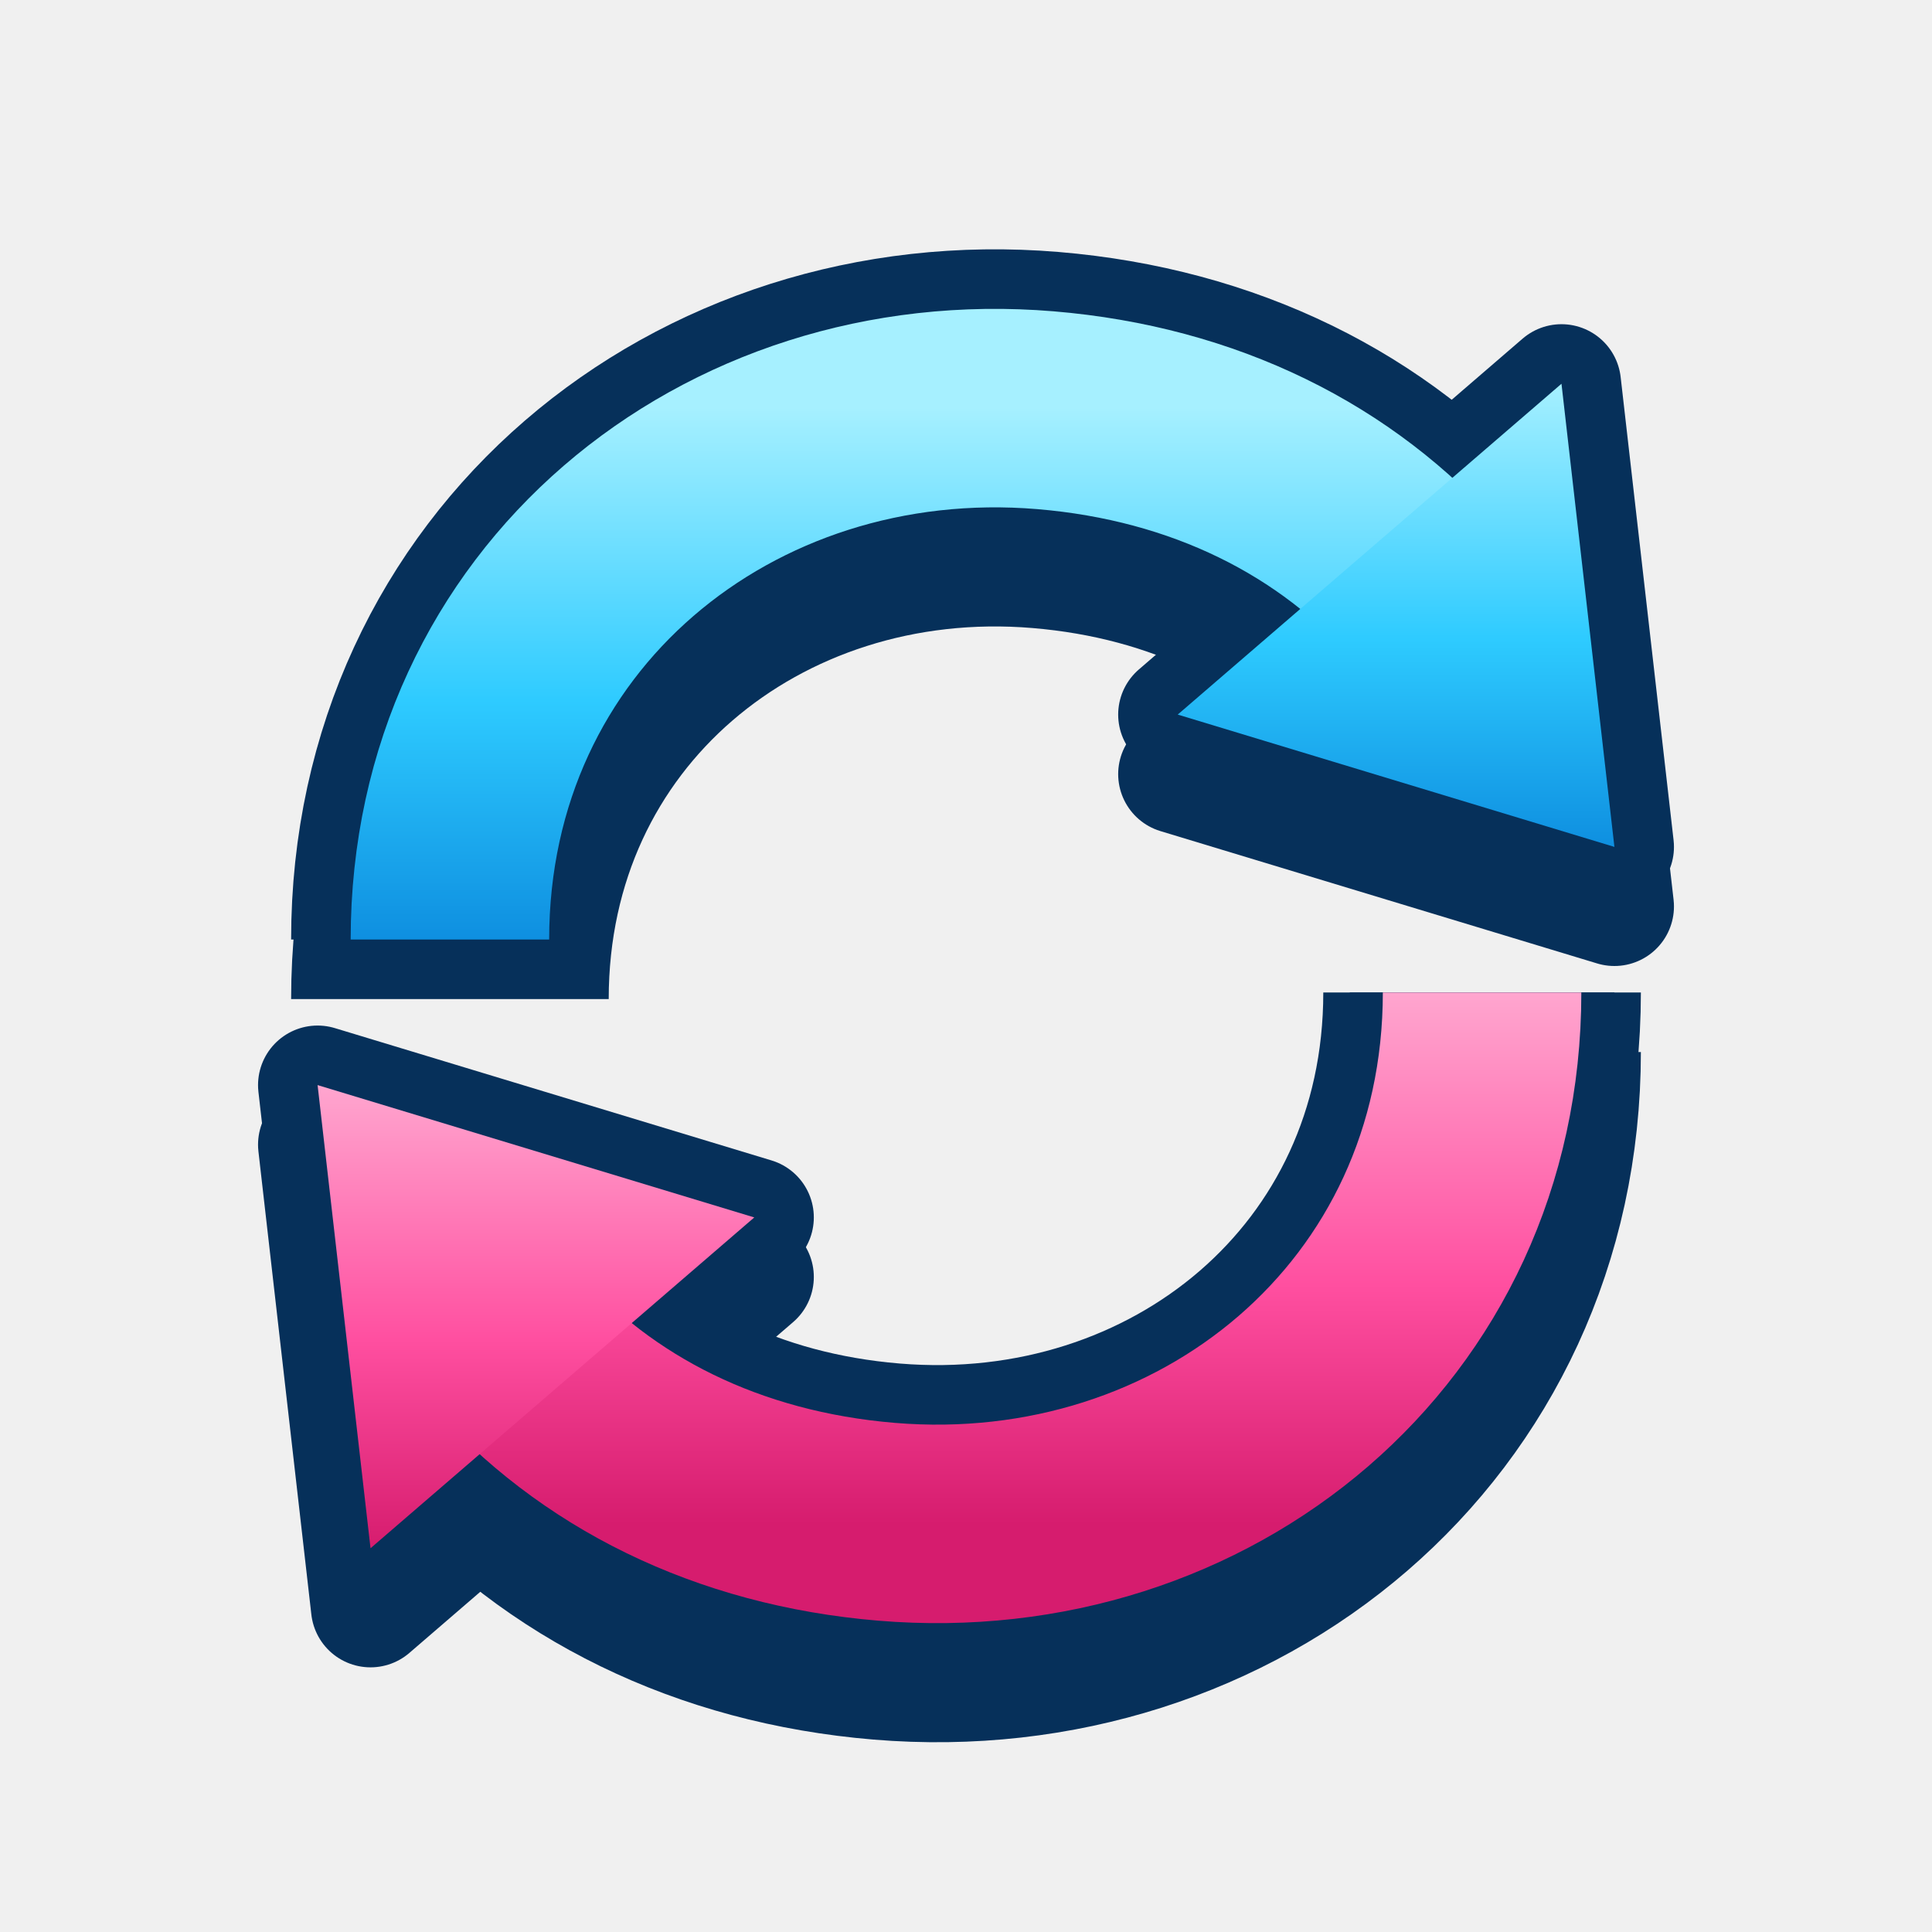
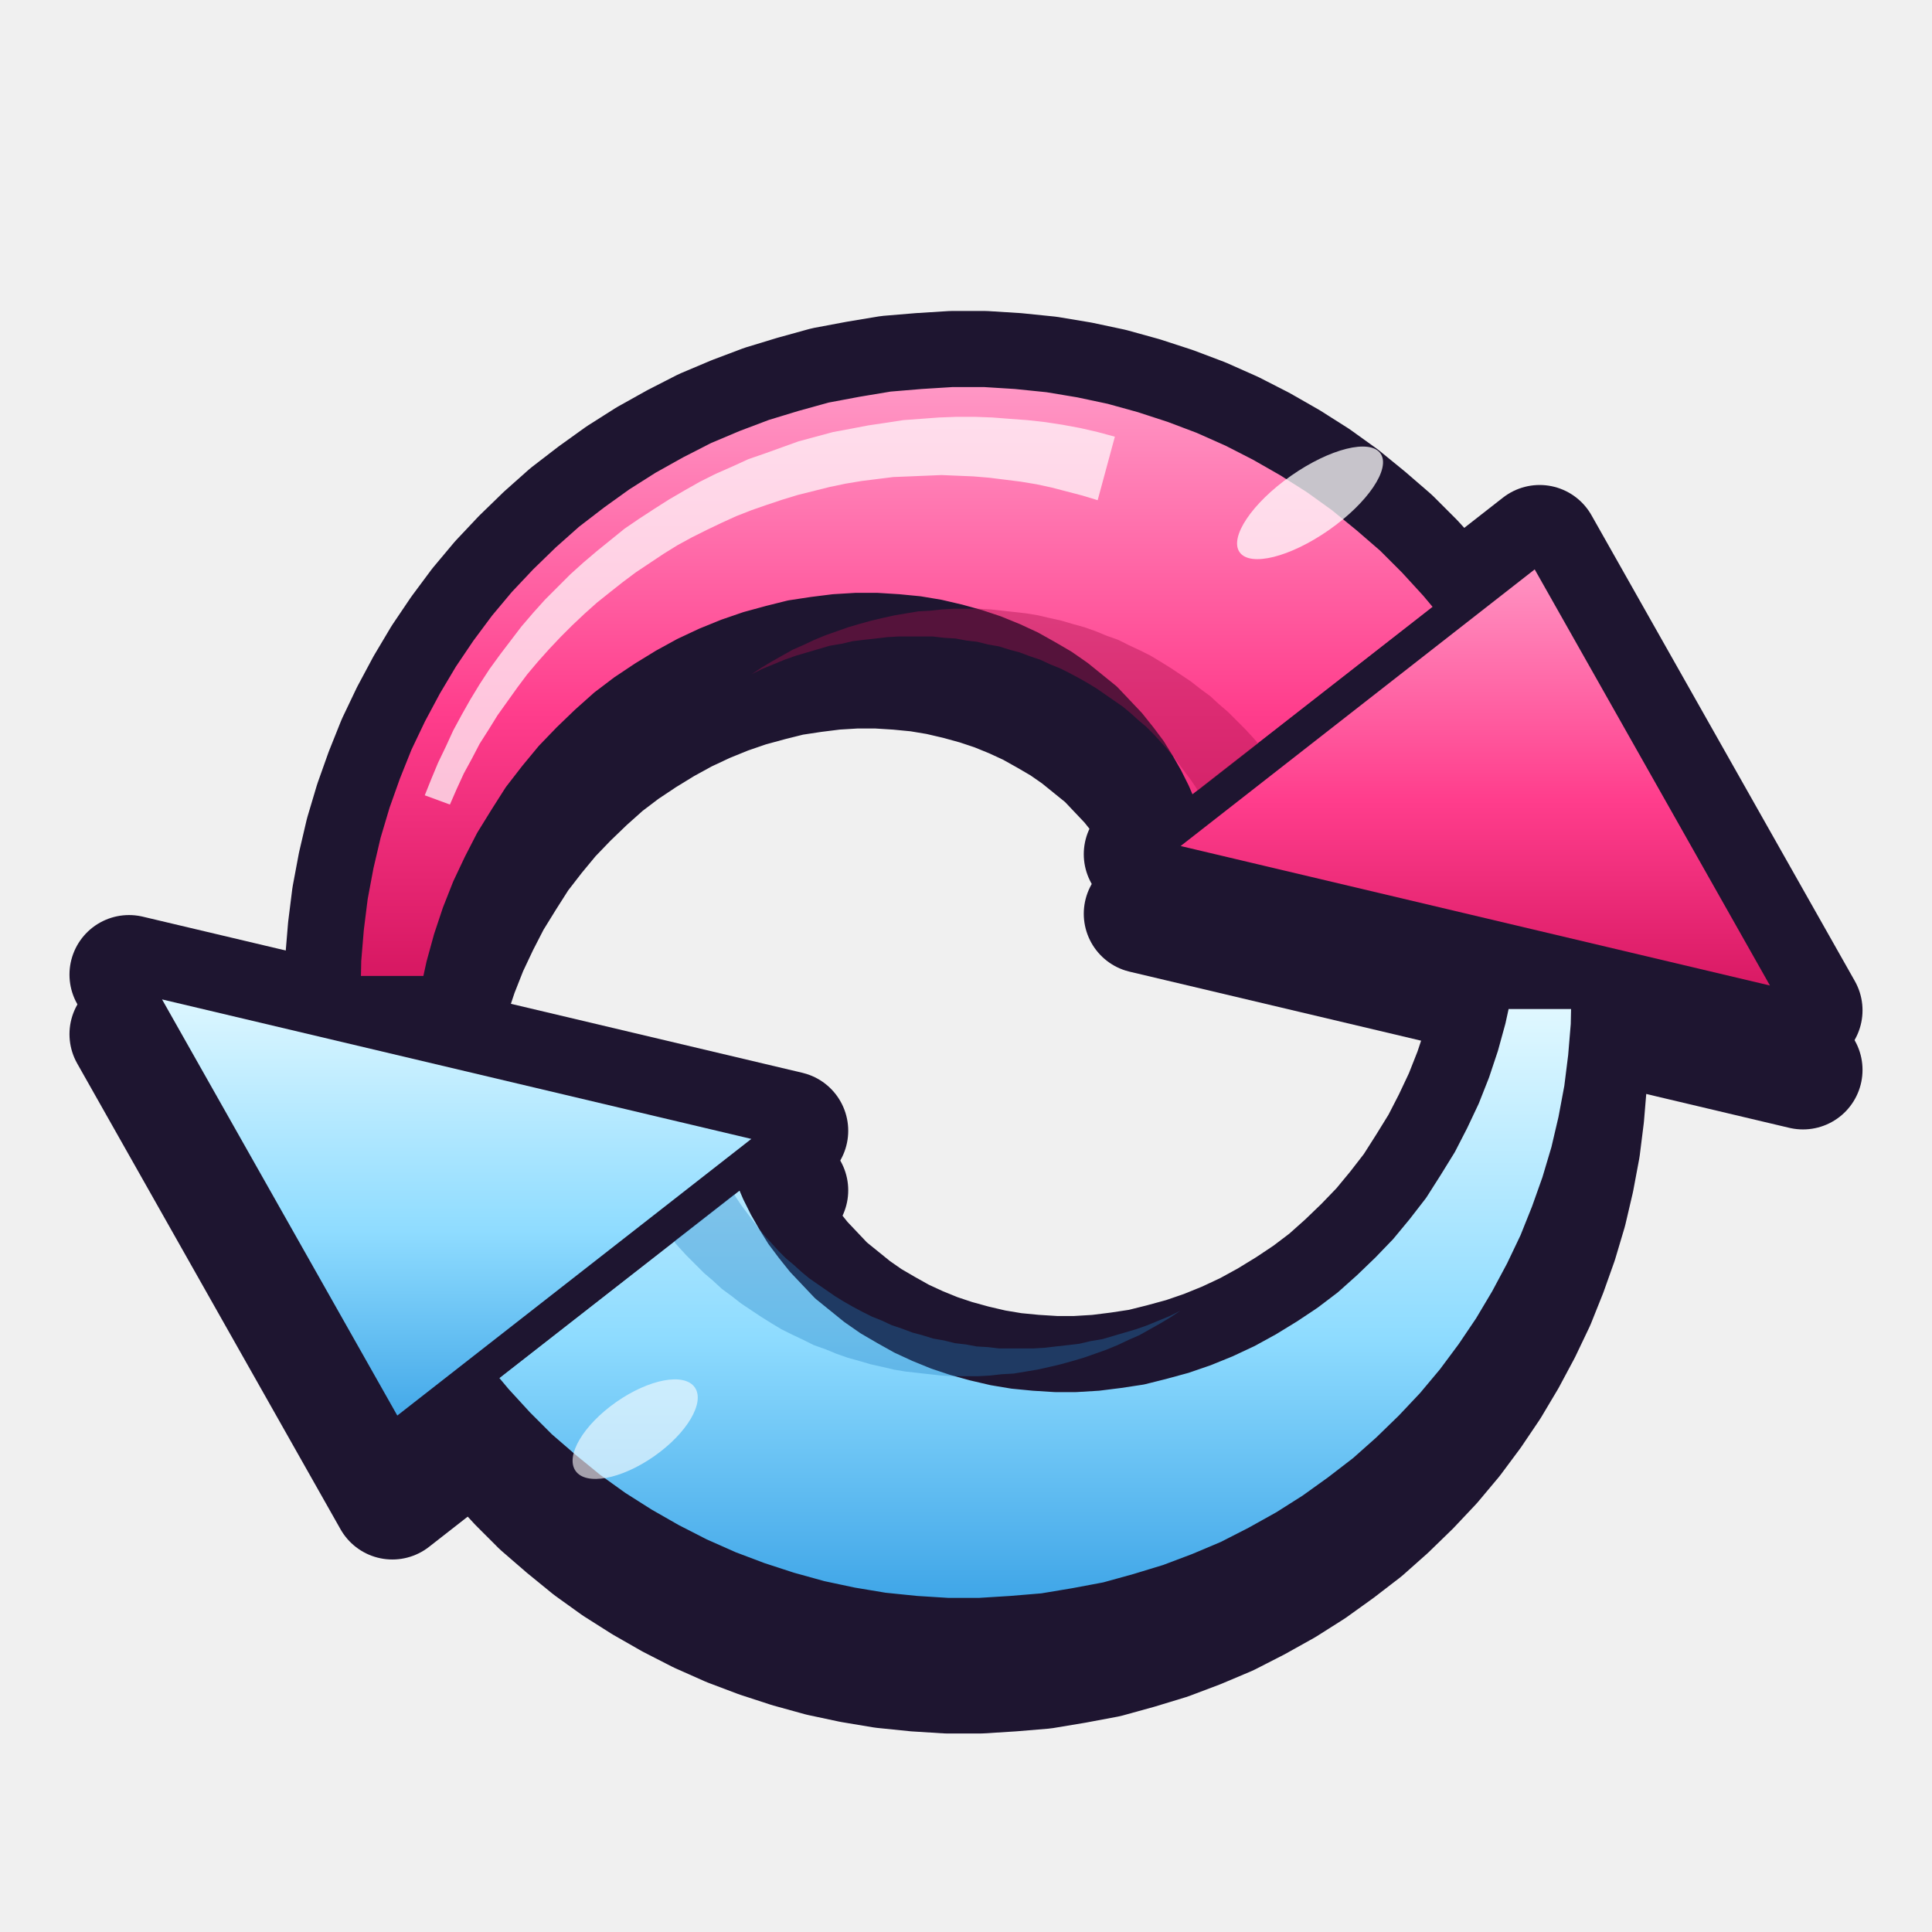
<svg xmlns="http://www.w3.org/2000/svg" viewBox="-18 -18 292 292" width="292" height="292">
  <defs>
    <linearGradient id="g0" x1="0" y1="0" x2="0" y2="1" gradientUnits="objectBoundingBox">
-       <stop offset="0" stop-color="#a6f0ff" />
-       <stop offset="0.55" stop-color="#2ecbff" />
-       <stop offset="1" stop-color="#0e8fe0" />
+       <stop offset="0" stop-color="#e4f9ff" />
+       <stop offset="0.55" stop-color="#8fdcff" />
+       <stop offset="1" stop-color="#3aa2e6" />
    </linearGradient>
    <linearGradient id="g1" x1="0" y1="0" x2="0" y2="1" gradientUnits="objectBoundingBox">
-       <stop offset="0" stop-color="#a6f0ff" />
-       <stop offset="0.55" stop-color="#2ecbff" />
-       <stop offset="1" stop-color="#0e8fe0" />
+       <stop offset="0" stop-color="#ff9cc8" />
+       <stop offset="0.55" stop-color="#ff3d8c" />
+       <stop offset="1" stop-color="#d4155f" />
    </linearGradient>
-     <linearGradient id="g2" x1="0" y1="0" x2="0" y2="1" gradientUnits="objectBoundingBox">
-       <stop offset="0" stop-color="#ffa6cf" />
-       <stop offset="0.55" stop-color="#ff4fa0" />
-       <stop offset="1" stop-color="#d61c6e" />
+     <linearGradient id="g4" x1="0" y1="0" x2="0" y2="1" gradientUnits="objectBoundingBox">
+       <stop offset="0" stop-color="#e4f9ff" />
+       <stop offset="0.55" stop-color="#8fdcff" />
+       <stop offset="1" stop-color="#3aa2e6" />
    </linearGradient>
-     <linearGradient id="g3" x1="0" y1="0" x2="0" y2="1" gradientUnits="objectBoundingBox">
-       <stop offset="0" stop-color="#ffa6cf" />
-       <stop offset="0.55" stop-color="#ff4fa0" />
-       <stop offset="1" stop-color="#d61c6e" />
+     <linearGradient id="g5" x1="0" y1="0" x2="0" y2="1" gradientUnits="objectBoundingBox">
+       <stop offset="0" stop-color="#ff9cc8" />
+       <stop offset="0.55" stop-color="#ff3d8c" />
+       <stop offset="1" stop-color="#d4155f" />
    </linearGradient>
  </defs>
  <g transform="translate(0 9)">
-     <path d="M50,124 C50,74 92,40 140,44 C164,46 184,56 198,72" fill-rule="nonzero" fill="none" stroke="#06305a" stroke-width="48" stroke-linecap="butt" stroke-linejoin="round" />
+     <path d="M222.0,132.0 L221.9,136.9 L221.5,141.7 L220.9,146.5 L220.0,151.3 L218.9,156.0 L217.5,160.7 L215.9,165.2 L214.1,169.7 L212.0,174.1 L209.7,178.4 L207.2,182.6 L204.5,186.6 L201.6,190.5 L198.5,194.2 L195.2,197.7 L191.7,201.1 L188.1,204.3 L184.2,207.3 L180.3,210.1 L176.2,212.7 L171.9,215.1 L167.6,217.3 L163.1,219.2 L158.6,220.9 L154.0,222.3 L149.3,223.6 L144.5,224.5 L139.7,225.3 L134.9,225.7 L130.1,226.0 L125.2,226.0 L120.4,225.7 L115.5,225.2 L110.7,224.4 L106.0,223.4 L101.3,222.1 L96.7,220.6 L92.2,218.9 L87.7,216.9 L83.4,214.7 L79.2,212.3 L75.1,209.7 L71.2,206.9 L67.4,203.8 L63.7,200.6 L60.3,197.2 L57.0,193.6 L53.9,189.9 L94.9,157.9 L95.7,160.1 L96.6,162.2 L97.7,164.4 L98.9,166.5 L100.2,168.6 L101.7,170.6 L103.3,172.6 L105.1,174.5 L106.9,176.4 L109.0,178.1 L111.1,179.8 L113.4,181.4 L115.8,182.8 L118.3,184.2 L120.9,185.4 L123.6,186.5 L126.3,187.4 L129.2,188.2 L132.2,188.9 L135.2,189.4 L138.3,189.7 L141.5,189.9 L144.6,189.9 L147.9,189.7 L151.1,189.3 L154.4,188.8 L157.6,188.0 L160.9,187.1 L164.1,186.0 L167.3,184.7 L170.5,183.2 L173.6,181.5 L176.7,179.6 L179.7,177.6 L182.6,175.4 L185.4,172.9 L188.1,170.3 L190.7,167.6 L193.1,164.7 L195.5,161.6 L197.6,158.3 L199.7,154.9 L201.5,151.4 L203.2,147.8 L204.7,144.0 L206.0,140.1 L207.1,136.1 L208.0,132.0 Z" fill-rule="nonzero" fill="#1e1530" stroke="#1e1530" stroke-width="18" stroke-linejoin="round" />
  </g>
-   <path d="M50,124 C50,74 92,40 140,44 C164,46 184,56 198,72" fill-rule="nonzero" fill="none" stroke="#06305a" stroke-width="48" stroke-linecap="butt" stroke-linejoin="round" />
+   <path d="M222.0,132.0 L221.9,136.9 L221.5,141.7 L220.9,146.5 L220.0,151.3 L218.9,156.0 L217.5,160.7 L215.9,165.2 L214.1,169.7 L212.0,174.1 L209.7,178.4 L207.2,182.6 L204.5,186.6 L201.6,190.5 L198.5,194.2 L195.2,197.7 L191.7,201.1 L188.1,204.3 L184.2,207.3 L180.3,210.1 L176.2,212.7 L171.9,215.1 L167.6,217.3 L163.1,219.2 L158.6,220.9 L154.0,222.3 L149.3,223.6 L144.5,224.5 L139.7,225.3 L134.9,225.7 L130.1,226.0 L125.2,226.0 L120.4,225.7 L115.5,225.2 L110.7,224.4 L106.0,223.4 L101.3,222.1 L96.7,220.6 L92.2,218.9 L87.7,216.9 L83.4,214.7 L79.2,212.3 L75.1,209.7 L71.2,206.9 L67.4,203.8 L63.7,200.6 L60.3,197.2 L57.0,193.6 L53.9,189.9 L94.9,157.9 L95.7,160.1 L96.6,162.2 L97.7,164.4 L98.9,166.5 L100.2,168.6 L101.7,170.6 L103.3,172.6 L105.1,174.5 L106.9,176.4 L109.0,178.1 L111.1,179.8 L113.4,181.4 L115.8,182.8 L118.3,184.2 L120.9,185.4 L123.6,186.5 L126.3,187.4 L129.2,188.2 L132.2,188.9 L135.2,189.4 L138.3,189.7 L141.5,189.9 L144.6,189.9 L147.9,189.7 L151.1,189.3 L154.4,188.8 L157.6,188.0 L160.9,187.1 L164.1,186.0 L167.3,184.7 L170.5,183.2 L173.6,181.5 L176.7,179.6 L179.7,177.6 L182.6,175.4 L185.4,172.9 L188.1,170.3 L190.7,167.6 L193.1,164.7 L195.5,161.6 L197.6,158.3 L199.7,154.9 L201.5,151.4 L203.2,147.8 L204.7,144.0 L206.0,140.1 L207.1,136.1 L208.0,132.0 Z" fill-rule="nonzero" fill="#1e1530" stroke="#1e1530" stroke-width="18" stroke-linejoin="round" />
  <g transform="translate(0 9)">
-     <polygon points="218.0,40.0 226.0,110.0 160.0,90.0" fill="#06305a" stroke="#06305a" stroke-width="18" stroke-linejoin="round" />
+     <path d="M34.0,132.0 L34.1,127.1 L34.5,122.3 L35.1,117.5 L36.0,112.7 L37.1,108.0 L38.5,103.3 L40.1,98.8 L41.9,94.3 L44.0,89.9 L46.3,85.6 L48.8,81.4 L51.5,77.4 L54.4,73.5 L57.5,69.8 L60.8,66.3 L64.3,62.9 L67.9,59.7 L71.8,56.7 L75.7,53.9 L79.8,51.3 L84.1,48.9 L88.4,46.7 L92.9,44.8 L97.4,43.1 L102.0,41.7 L106.7,40.4 L111.5,39.5 L116.3,38.7 L121.1,38.3 L125.9,38.0 L130.8,38.0 L135.6,38.3 L140.5,38.8 L145.3,39.6 L150.0,40.6 L154.7,41.9 L159.3,43.4 L163.8,45.1 L168.3,47.1 L172.6,49.3 L176.8,51.7 L180.9,54.3 L184.8,57.1 L188.6,60.2 L192.3,63.4 L195.7,66.8 L199.0,70.4 L202.1,74.1 L161.1,106.1 L160.3,103.9 L159.4,101.8 L158.3,99.6 L157.1,97.5 L155.8,95.4 L154.3,93.4 L152.7,91.4 L150.9,89.5 L149.1,87.6 L147.0,85.9 L144.9,84.2 L142.6,82.6 L140.2,81.2 L137.7,79.8 L135.1,78.6 L132.4,77.5 L129.7,76.6 L126.8,75.8 L123.8,75.1 L120.8,74.6 L117.7,74.3 L114.5,74.1 L111.4,74.1 L108.1,74.3 L104.9,74.7 L101.6,75.2 L98.4,76.0 L95.1,76.9 L91.9,78.0 L88.7,79.3 L85.5,80.8 L82.4,82.5 L79.3,84.4 L76.3,86.4 L73.4,88.6 L70.6,91.1 L67.9,93.7 L65.3,96.4 L62.9,99.3 L60.5,102.4 L58.4,105.7 L56.3,109.1 L54.5,112.6 L52.8,116.2 L51.3,120.0 L50.0,123.9 L48.9,127.9 L48.0,132.0 Z" fill-rule="nonzero" fill="#1e1530" stroke="#1e1530" stroke-width="18" stroke-linejoin="round" />
  </g>
-   <polygon points="218.0,40.0 226.0,110.0 160.0,90.0" fill="#06305a" stroke="#06305a" stroke-width="18" stroke-linejoin="round" />
+   <path d="M34.0,132.0 L34.1,127.1 L34.5,122.3 L35.1,117.5 L36.0,112.7 L37.1,108.0 L38.5,103.3 L40.1,98.8 L41.9,94.3 L44.0,89.9 L46.3,85.6 L48.8,81.4 L51.5,77.4 L54.4,73.5 L57.5,69.8 L60.8,66.3 L64.3,62.9 L67.9,59.7 L71.8,56.7 L75.7,53.9 L79.8,51.3 L84.1,48.9 L88.4,46.7 L92.9,44.8 L97.4,43.1 L102.0,41.7 L106.7,40.4 L111.5,39.5 L116.3,38.7 L121.1,38.3 L125.9,38.0 L130.8,38.0 L135.6,38.3 L140.5,38.8 L145.3,39.6 L150.0,40.6 L154.7,41.9 L159.3,43.4 L163.8,45.1 L168.3,47.1 L172.6,49.3 L176.8,51.7 L180.9,54.3 L184.8,57.1 L188.6,60.2 L192.3,63.4 L195.7,66.8 L199.0,70.4 L202.1,74.1 L161.1,106.1 L160.3,103.9 L159.4,101.8 L158.3,99.6 L157.1,97.5 L155.8,95.4 L154.3,93.4 L152.7,91.4 L150.9,89.5 L149.1,87.6 L147.0,85.9 L144.9,84.2 L142.6,82.6 L140.2,81.2 L137.7,79.8 L135.1,78.6 L132.4,77.5 L129.7,76.6 L126.8,75.8 L123.8,75.1 L120.8,74.6 L117.7,74.3 L114.5,74.1 L111.4,74.1 L108.1,74.3 L104.9,74.7 L101.6,75.2 L98.4,76.0 L95.1,76.9 L91.9,78.0 L88.7,79.3 L85.5,80.8 L82.4,82.5 L79.3,84.4 L76.3,86.4 L73.4,88.6 L70.6,91.1 L67.9,93.7 L65.3,96.4 L62.9,99.3 L60.5,102.4 L58.4,105.7 L56.3,109.1 L54.5,112.6 L52.8,116.2 L51.3,120.0 L50.0,123.9 L48.9,127.9 L48.0,132.0 Z" fill-rule="nonzero" fill="#1e1530" stroke="#1e1530" stroke-width="18" stroke-linejoin="round" />
  <g transform="translate(0 9)">
-     <path d="M206,132 C206,182 164,216 116,212 C92,210 72,200 58,184" fill-rule="nonzero" fill="none" stroke="#06305a" stroke-width="48" stroke-linecap="butt" stroke-linejoin="round" />
+     <polygon points="41.3,199.7 1.5,129.3 101.2,152.9" fill="#1e1530" stroke="#1e1530" stroke-width="18" stroke-linejoin="round" />
  </g>
-   <path d="M206,132 C206,182 164,216 116,212 C92,210 72,200 58,184" fill-rule="nonzero" fill="none" stroke="#06305a" stroke-width="48" stroke-linecap="butt" stroke-linejoin="round" />
+   <polygon points="41.3,199.7 1.5,129.3 101.2,152.9" fill="#1e1530" stroke="#1e1530" stroke-width="18" stroke-linejoin="round" />
  <g transform="translate(0 9)">
-     <polygon points="38.0,216.0 30.0,146.0 96.0,166.0" fill="#06305a" stroke="#06305a" stroke-width="18" stroke-linejoin="round" />
+     <polygon points="214.7,64.3 254.5,134.7 154.8,111.1" fill="#1e1530" stroke="#1e1530" stroke-width="18" stroke-linejoin="round" />
  </g>
-   <polygon points="38.0,216.0 30.0,146.0 96.0,166.0" fill="#06305a" stroke="#06305a" stroke-width="18" stroke-linejoin="round" />
-   <path d="M50,124 C50,74 92,40 140,44 C164,46 184,56 198,72" fill-rule="nonzero" fill="none" stroke="#06305a" stroke-width="40" stroke-linecap="butt" stroke-linejoin="round" />
-   <path d="M50,124 C50,74 92,40 140,44 C164,46 184,56 198,72" fill-rule="nonzero" fill="none" stroke="url(#g0)" stroke-width="30" stroke-linecap="butt" stroke-linejoin="round" />
-   <polygon points="218.0,40.0 226.0,110.0 160.0,90.0" fill="url(#g1)" />
-   <path d="M206,132 C206,182 164,216 116,212 C92,210 72,200 58,184" fill-rule="nonzero" fill="none" stroke="#06305a" stroke-width="40" stroke-linecap="butt" stroke-linejoin="round" />
-   <path d="M206,132 C206,182 164,216 116,212 C92,210 72,200 58,184" fill-rule="nonzero" fill="none" stroke="url(#g2)" stroke-width="30" stroke-linecap="butt" stroke-linejoin="round" />
-   <polygon points="38.0,216.0 30.0,146.0 96.0,166.0" fill="url(#g3)" />
+   <polygon points="214.7,64.3 254.5,134.7 154.8,111.1" fill="#1e1530" stroke="#1e1530" stroke-width="18" stroke-linejoin="round" />
+   <path d="M222.0,132.0 L221.9,136.9 L221.5,141.7 L220.9,146.5 L220.0,151.3 L218.9,156.0 L217.5,160.7 L215.9,165.2 L214.1,169.7 L212.0,174.1 L209.7,178.4 L207.2,182.6 L204.5,186.6 L201.6,190.5 L198.5,194.2 L195.2,197.7 L191.7,201.1 L188.1,204.3 L184.2,207.3 L180.3,210.1 L176.2,212.7 L171.9,215.1 L167.6,217.3 L163.1,219.2 L158.6,220.9 L154.0,222.3 L149.3,223.6 L144.5,224.5 L139.7,225.3 L134.9,225.7 L130.1,226.0 L125.2,226.0 L120.4,225.7 L115.5,225.2 L110.7,224.4 L106.0,223.4 L101.3,222.1 L96.7,220.6 L92.2,218.9 L87.7,216.9 L83.4,214.7 L79.2,212.3 L75.1,209.7 L71.2,206.9 L67.4,203.8 L63.7,200.6 L60.3,197.2 L57.0,193.6 L53.9,189.9 L94.9,157.9 L95.7,160.1 L96.6,162.2 L97.7,164.4 L98.9,166.5 L100.2,168.6 L101.7,170.6 L103.3,172.6 L105.1,174.5 L106.9,176.4 L109.0,178.1 L111.1,179.8 L113.4,181.4 L115.8,182.8 L118.3,184.2 L120.9,185.4 L123.6,186.5 L126.3,187.4 L129.2,188.2 L132.2,188.9 L135.2,189.4 L138.3,189.7 L141.5,189.9 L144.6,189.9 L147.9,189.7 L151.1,189.3 L154.4,188.8 L157.6,188.0 L160.9,187.1 L164.1,186.0 L167.3,184.7 L170.5,183.2 L173.6,181.5 L176.7,179.6 L179.7,177.6 L182.6,175.4 L185.4,172.9 L188.1,170.3 L190.7,167.6 L193.1,164.7 L195.5,161.6 L197.6,158.3 L199.7,154.9 L201.5,151.4 L203.2,147.8 L204.7,144.0 L206.0,140.1 L207.1,136.1 L208.0,132.0 Z" fill-rule="nonzero" fill="url(#g0)" stroke="#1e1530" stroke-width="5" stroke-linejoin="round" />
+   <path d="M34.0,132.0 L34.1,127.1 L34.5,122.3 L35.1,117.5 L36.0,112.7 L37.1,108.0 L38.5,103.3 L40.1,98.8 L41.9,94.3 L44.0,89.9 L46.3,85.6 L48.8,81.4 L51.5,77.4 L54.4,73.5 L57.5,69.8 L60.8,66.3 L64.3,62.9 L67.9,59.7 L71.8,56.7 L75.7,53.9 L79.8,51.3 L84.1,48.9 L88.4,46.7 L92.9,44.8 L97.4,43.1 L102.0,41.7 L106.7,40.4 L111.5,39.5 L116.3,38.7 L121.1,38.3 L125.9,38.0 L130.8,38.0 L135.6,38.3 L140.5,38.8 L145.3,39.6 L150.0,40.6 L154.7,41.9 L159.3,43.4 L163.8,45.1 L168.3,47.1 L172.6,49.3 L176.8,51.7 L180.9,54.3 L184.8,57.1 L188.6,60.2 L192.3,63.4 L195.7,66.8 L199.0,70.4 L202.1,74.1 L161.1,106.1 L160.3,103.9 L159.4,101.8 L158.3,99.6 L157.1,97.5 L155.8,95.4 L154.3,93.4 L152.7,91.4 L150.9,89.5 L149.1,87.6 L147.0,85.9 L144.9,84.2 L142.6,82.6 L140.2,81.2 L137.7,79.8 L135.1,78.6 L132.4,77.5 L129.7,76.6 L126.8,75.8 L123.8,75.1 L120.8,74.6 L117.7,74.3 L114.5,74.1 L111.4,74.1 L108.1,74.3 L104.9,74.7 L101.6,75.2 L98.4,76.0 L95.1,76.9 L91.9,78.0 L88.7,79.3 L85.5,80.8 L82.4,82.5 L79.3,84.4 L76.3,86.4 L73.4,88.6 L70.6,91.1 L67.9,93.7 L65.3,96.4 L62.9,99.3 L60.5,102.4 L58.4,105.7 L56.3,109.1 L54.5,112.6 L52.8,116.2 L51.3,120.0 L50.0,123.9 L48.9,127.9 L48.0,132.0 Z" fill-rule="nonzero" fill="url(#g1)" stroke="#1e1530" stroke-width="5" stroke-linejoin="round" />
+   <path d="M46.2,102.2 L47.2,99.7 L48.2,97.3 L49.4,94.8 L50.5,92.4 L51.8,90.0 L53.1,87.7 L54.5,85.4 L56.0,83.1 L57.6,80.9 L59.2,78.8 L60.8,76.7 L62.6,74.6 L64.4,72.6 L66.3,70.7 L68.2,68.8 L70.2,67.0 L72.2,65.3 L74.3,63.6 L76.4,61.9 L78.6,60.4 L80.9,58.9 L83.1,57.5 L85.5,56.1 L87.8,54.8 L90.2,53.6 L92.7,52.5 L95.1,51.4 L97.7,50.5 L100.2,49.6 L102.7,48.7 L105.3,48.0 L107.9,47.3 L110.6,46.8 L113.2,46.3 L115.9,45.9 L118.5,45.5 L121.2,45.3 L123.9,45.1 L126.6,45.0 L129.3,45.0 L132.0,45.1 L134.6,45.3 L137.3,45.5 L140.0,45.8 L142.6,46.2 L145.3,46.7 L147.9,47.3 L150.5,48.0 L147.9,57.6 L145.6,56.9 L143.3,56.3 L141.0,55.7 L138.7,55.2 L136.3,54.8 L133.9,54.5 L131.5,54.2 L129.1,54.0 L126.7,53.9 L124.3,53.8 L121.9,53.9 L119.5,54.0 L117.0,54.1 L114.6,54.4 L112.2,54.7 L109.8,55.1 L107.4,55.6 L105.0,56.2 L102.6,56.8 L100.3,57.5 L97.9,58.3 L95.6,59.1 L93.3,60.0 L91.1,61.0 L88.8,62.1 L86.6,63.2 L84.4,64.4 L82.3,65.7 L80.2,67.1 L78.1,68.5 L76.1,70.0 L74.2,71.5 L72.2,73.1 L70.3,74.8 L68.5,76.5 L66.7,78.3 L65.0,80.1 L63.3,82.0 L61.7,83.9 L60.2,85.9 L58.7,88.0 L57.2,90.1 L55.9,92.2 L54.5,94.4 L53.3,96.7 L52.1,98.9 L51.0,101.3 L50.0,103.6 Z" fill-rule="nonzero" fill="#ffffff" opacity="0.7" />
+   <path d="M95.6,83.9 L97.1,82.9 L98.6,82.0 L100.2,81.1 L101.8,80.2 L103.4,79.5 L105.1,78.7 L106.8,78.0 L108.5,77.4 L110.2,76.8 L111.9,76.3 L113.7,75.8 L115.4,75.4 L117.2,75.0 L119.0,74.7 L120.8,74.4 L122.6,74.3 L124.4,74.1 L126.2,74.0 L128.0,74.0 L129.9,74.0 L131.7,74.1 L133.5,74.3 L135.3,74.5 L137.1,74.7 L138.9,75.0 L140.6,75.4 L142.4,75.8 L144.1,76.3 L145.9,76.8 L147.6,77.4 L149.3,78.1 L151.0,78.7 L152.6,79.5 L154.3,80.3 L155.9,81.1 L157.4,82.0 L159.0,83.0 L160.5,84.0 L162.0,85.0 L163.4,86.1 L164.9,87.2 L166.2,88.4 L167.6,89.6 L168.9,90.9 L170.2,92.2 L171.4,93.5 L172.6,94.9 L173.7,96.3 L164.2,103.7 L163.5,102.4 L162.8,101.1 L162.0,99.9 L161.1,98.7 L160.2,97.5 L159.3,96.3 L158.3,95.1 L157.3,94.0 L156.3,92.9 L155.2,91.8 L154.0,90.8 L152.9,89.8 L151.7,88.8 L150.4,87.9 L149.1,87.0 L147.8,86.1 L146.5,85.3 L145.1,84.5 L143.6,83.7 L142.2,83.0 L140.7,82.4 L139.2,81.7 L137.7,81.2 L136.1,80.6 L134.6,80.2 L133.0,79.7 L131.3,79.4 L129.7,79.0 L128.0,78.8 L126.4,78.5 L124.7,78.4 L123.0,78.2 L121.3,78.2 L119.6,78.2 L117.8,78.2 L116.1,78.3 L114.4,78.5 L112.6,78.7 L110.9,78.9 L109.2,79.3 L107.4,79.6 L105.7,80.1 L104.0,80.6 L102.3,81.1 L100.6,81.7 L98.9,82.4 L97.2,83.1 L95.6,83.9 Z" fill-rule="nonzero" fill="#a80f4c" opacity="0.4" />
+   <path d="M160.4,180.1 L158.9,181.1 L157.4,182.0 L155.8,182.9 L154.2,183.8 L152.6,184.5 L150.9,185.3 L149.2,186.0 L147.5,186.6 L145.8,187.2 L144.1,187.7 L142.3,188.2 L140.6,188.6 L138.8,189.0 L137.0,189.3 L135.2,189.6 L133.4,189.7 L131.6,189.9 L129.8,190.0 L128.0,190.0 L126.1,190.0 L124.3,189.9 L122.5,189.7 L120.7,189.5 L118.9,189.3 L117.1,189.0 L115.4,188.6 L113.6,188.2 L111.9,187.7 L110.1,187.2 L108.4,186.6 L106.7,185.9 L105.0,185.3 L103.4,184.5 L101.7,183.7 L100.1,182.9 L98.6,182.0 L97.0,181.0 L95.5,180.0 L94.0,179.0 L92.6,177.9 L91.1,176.8 L89.8,175.6 L88.4,174.4 L87.1,173.1 L85.8,171.8 L84.6,170.5 L83.4,169.1 L82.3,167.7 L91.8,160.3 L92.5,161.6 L93.2,162.9 L94.0,164.1 L94.9,165.3 L95.8,166.5 L96.7,167.7 L97.7,168.9 L98.7,170.0 L99.7,171.1 L100.8,172.2 L102.0,173.2 L103.1,174.2 L104.3,175.2 L105.6,176.1 L106.9,177.0 L108.2,177.9 L109.5,178.7 L110.9,179.5 L112.4,180.3 L113.8,181.0 L115.3,181.6 L116.8,182.3 L118.3,182.8 L119.9,183.4 L121.4,183.8 L123.0,184.3 L124.7,184.6 L126.3,185.0 L128.0,185.2 L129.6,185.5 L131.3,185.6 L133.0,185.8 L134.7,185.8 L136.4,185.8 L138.2,185.8 L139.9,185.7 L141.6,185.5 L143.4,185.3 L145.1,185.1 L146.8,184.7 L148.6,184.4 L150.3,183.9 L152.0,183.4 L153.7,182.9 L155.4,182.3 L157.1,181.6 L158.8,180.9 L160.4,180.1 Z" fill-rule="nonzero" fill="#1f7fc4" opacity="0.35" />
+   <polygon points="41.3,199.7 1.5,129.3 101.2,152.9" fill="url(#g4)" stroke="#1e1530" stroke-width="5" stroke-linejoin="round" />
+   <polygon points="214.7,64.3 254.5,134.7 154.8,111.1" fill="url(#g5)" stroke="#1e1530" stroke-width="5" stroke-linejoin="round" />
+   <ellipse cx="180" cy="58" rx="13" ry="5" transform="rotate(-35 180 58)" fill="#ffffff" opacity="0.75" />
+   <ellipse cx="78" cy="198" rx="11" ry="5" transform="rotate(-35 78 198)" fill="#ffffff" opacity="0.6" />
</svg>
